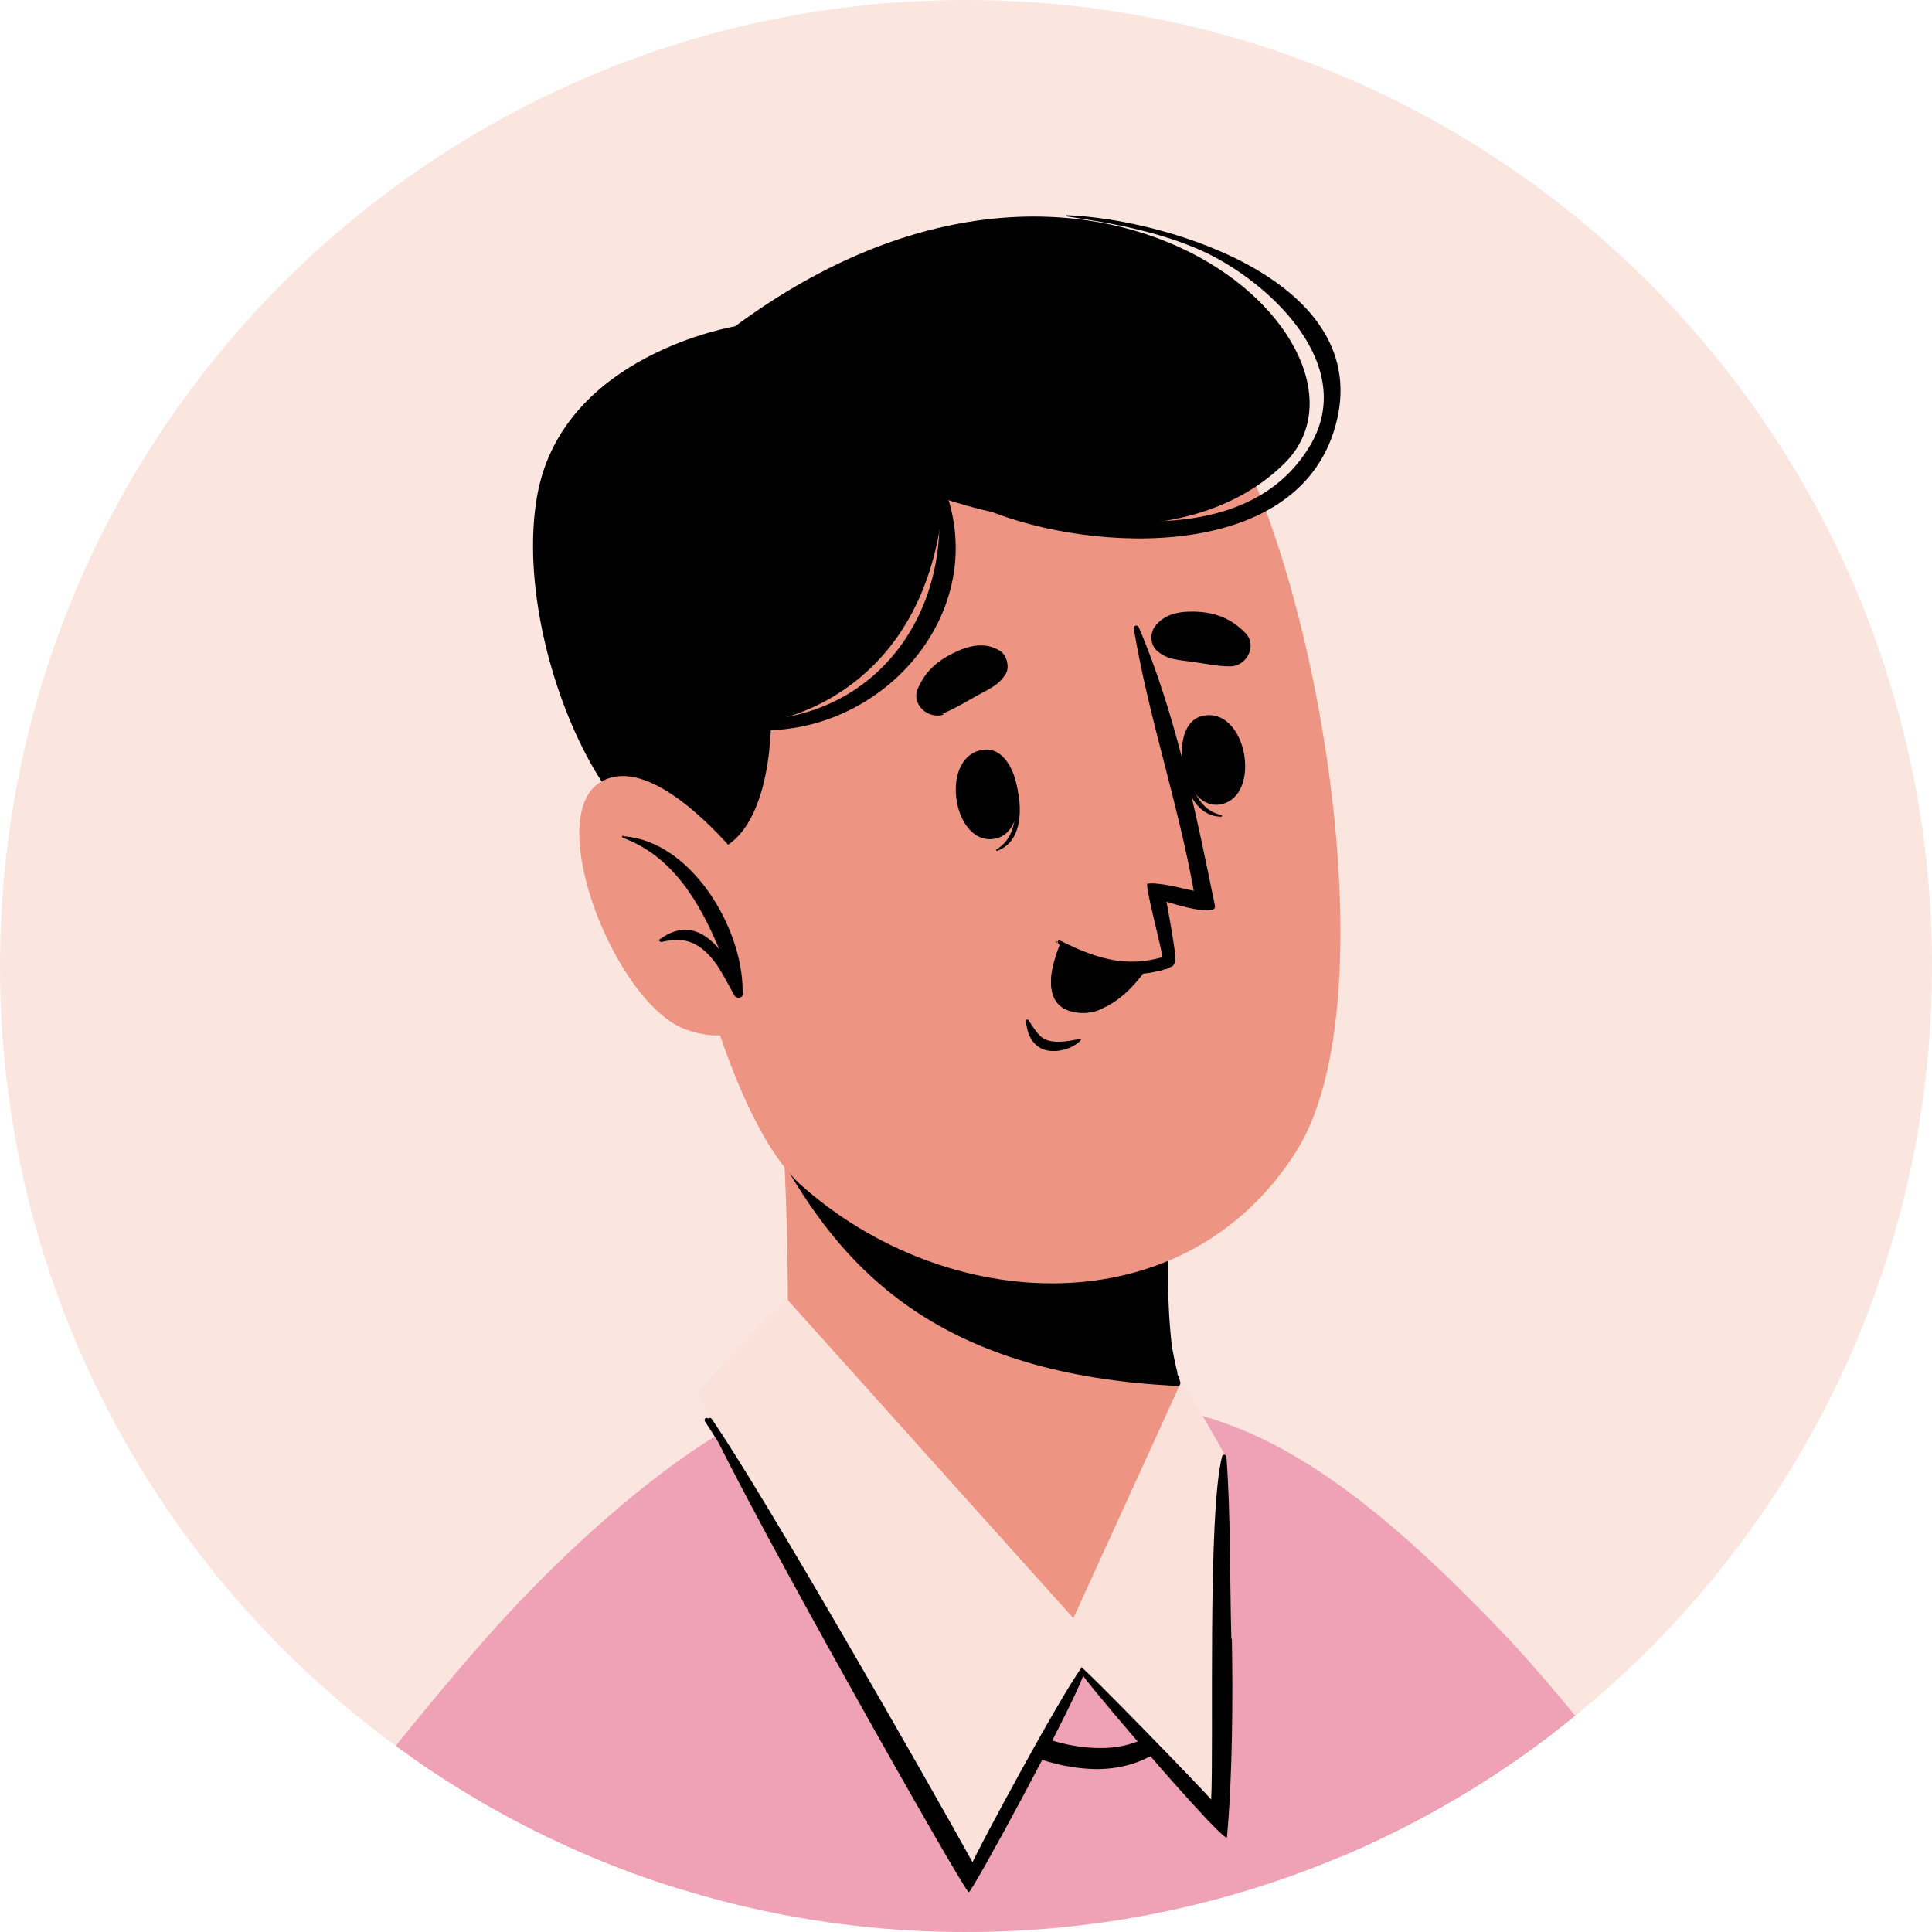
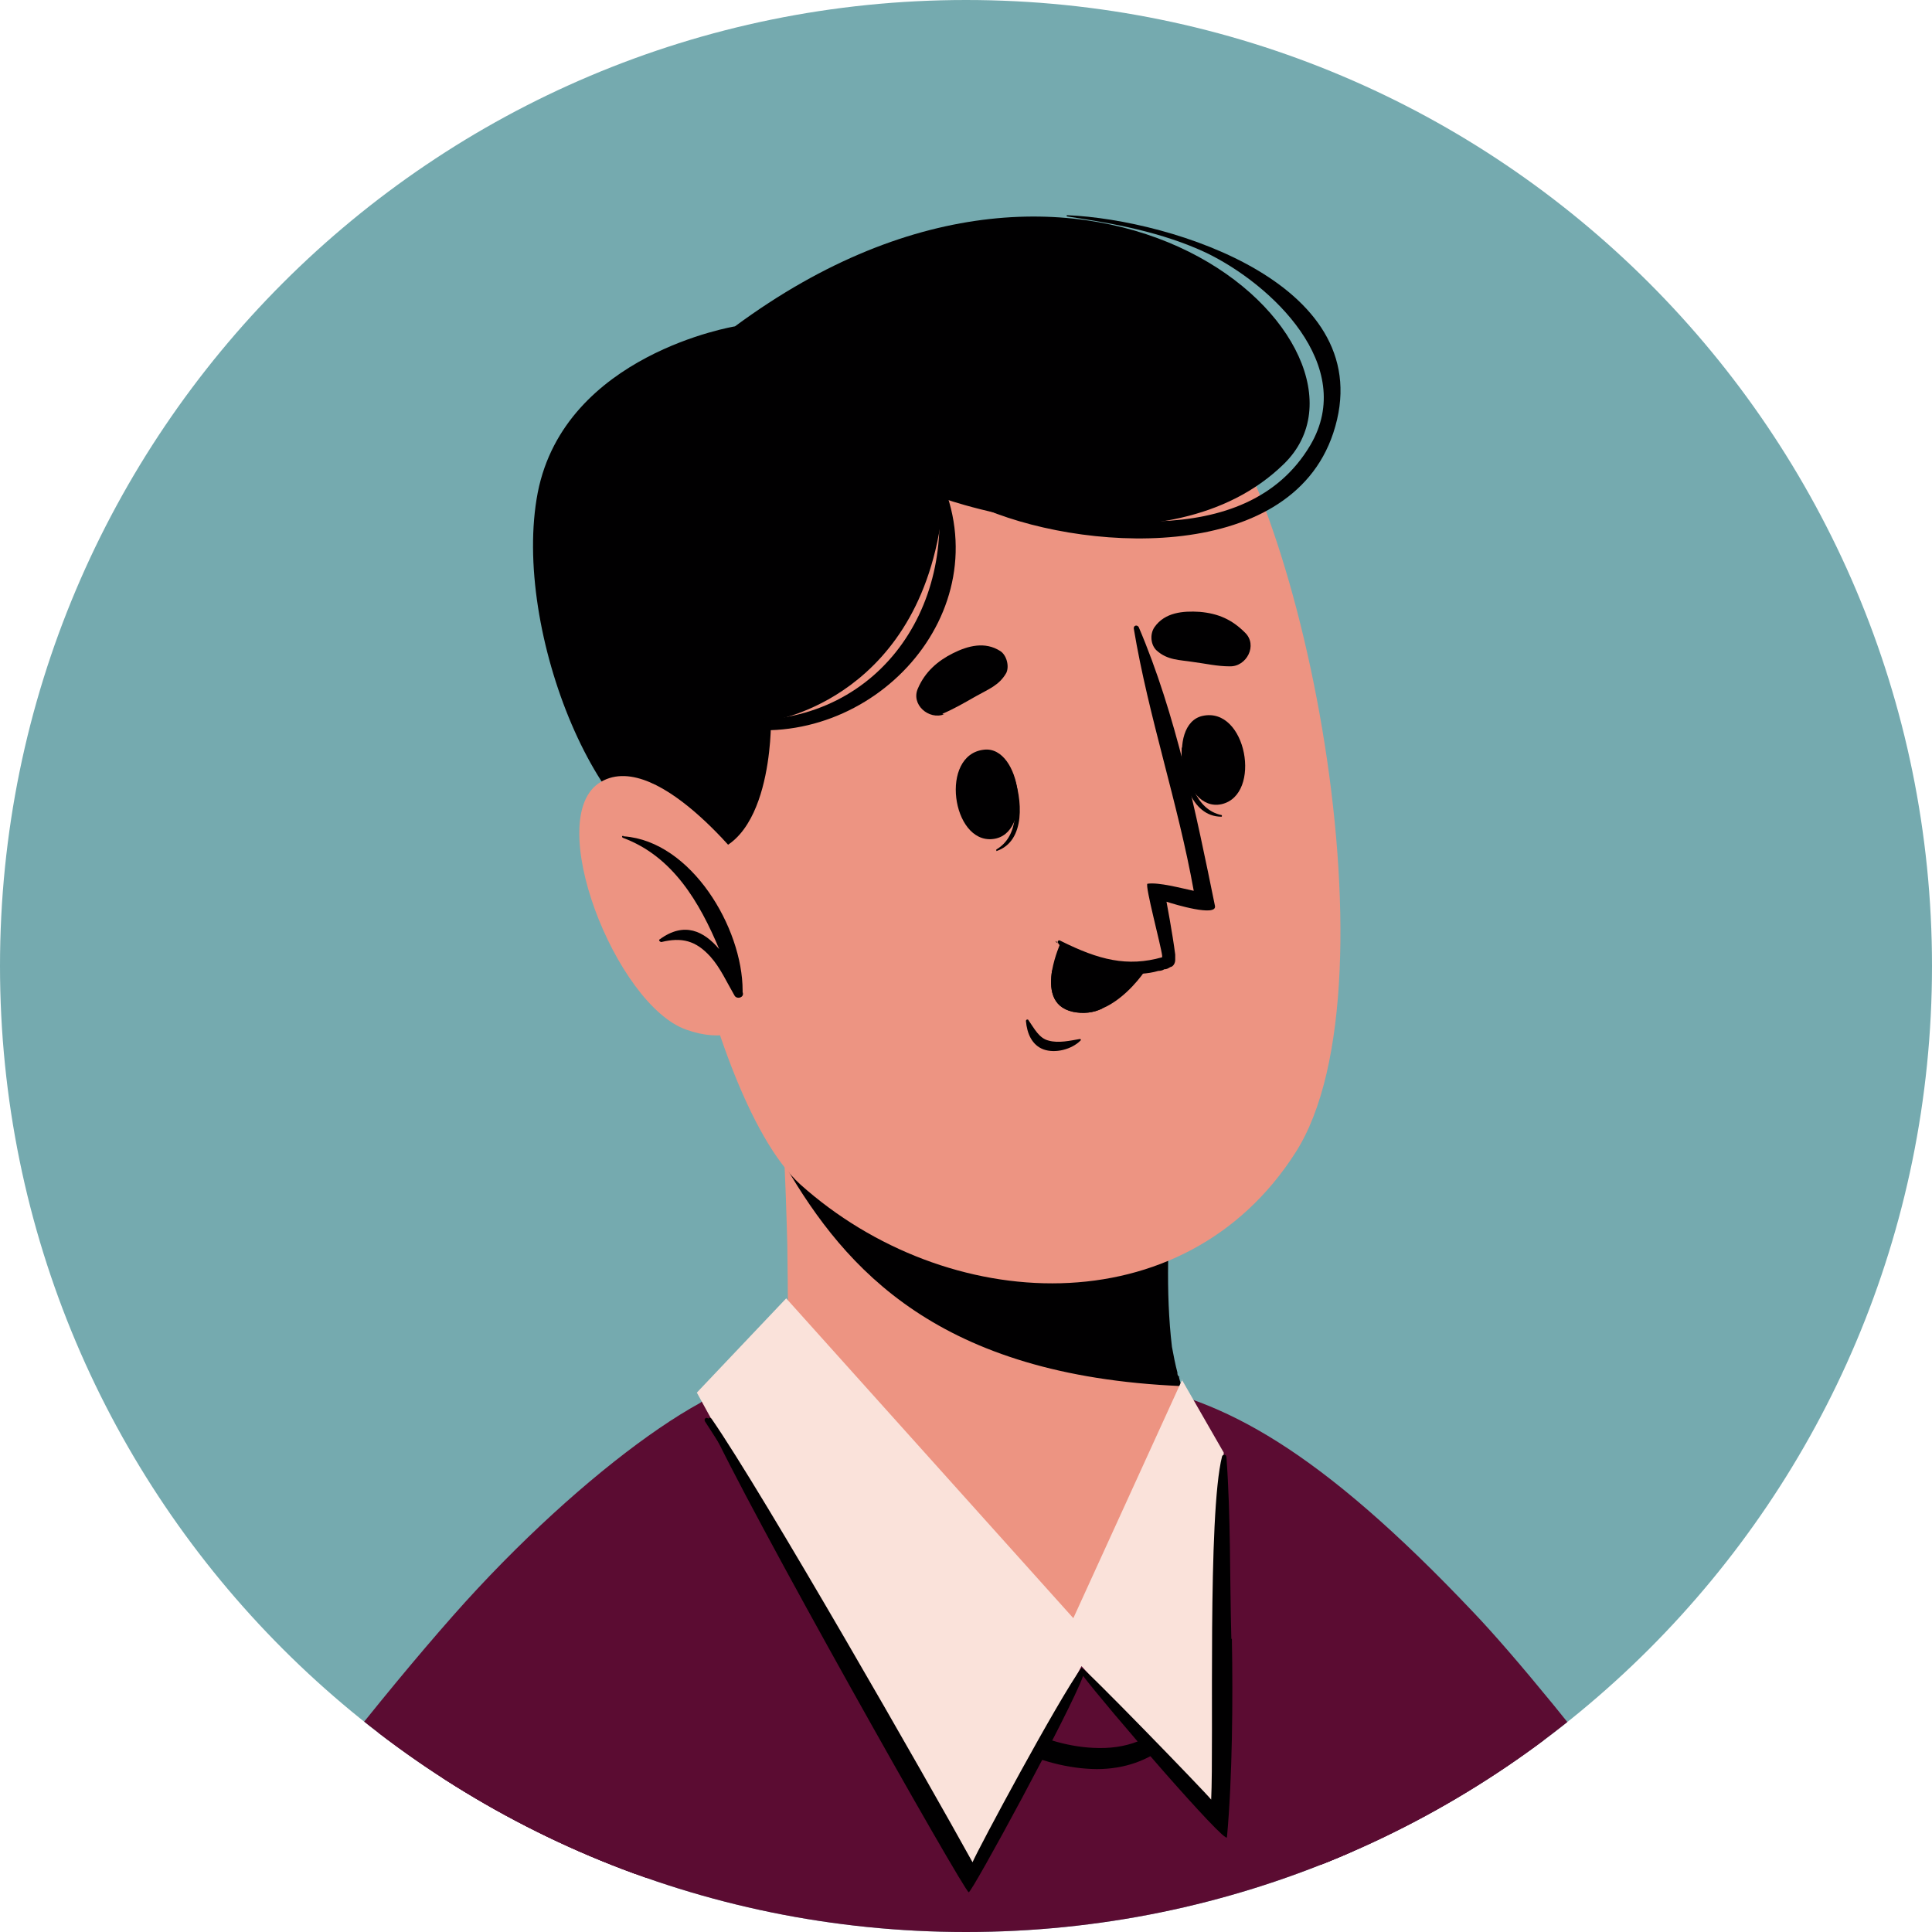
- <svg xmlns="http://www.w3.org/2000/svg" id="Layer_1" version="1.1" viewBox="66.3 0 354.6 354.6">
+ <svg xmlns="http://www.w3.org/2000/svg" id="Layer_1" version="1.1" viewBox="72.2 0 354.6 354.6">
  <defs>
    <style>
      .st0 {
        fill: none;
      }

      .st1 {
        fill: #ed9482;
      }

      .st2 {
+         fill: #5b0c32;
+       }
+ 
+       .st3 {
        fill: #010001;
      }

-       .st3 {
-         fill: #3d3479;
-       }
- 
      .st4 {
-         fill: #efa1b6;
+         fill: #75aaaf;
      }

      .st5 {
        fill: #fae2da;
      }

      .st6 {
        clip-path: url(#clippath);
      }
- 
-       .st7 {
-         fill: #fbe6df;
-       }
    </style>
    <clipPath id="clippath">
-       <circle class="st0" cx="243.6" cy="177.3" r="177.3" />
+       <circle class="st0" cx="249.5" cy="177.3" r="177.3" />
    </clipPath>
  </defs>
-   <circle class="st7" cx="243.6" cy="177.3" r="177.3" />
+   <circle class="st4" cx="249.5" cy="177.3" r="177.3" />
  <g class="st6">
    <g>
-       <path class="st4" d="M74,596.6h306.9c1.3-11.8-45.8-261.1-100.9-341.3-6.3-9.1-59.9-15.7-79.7,7-104.3,119.9-128.9,331.6-126.3,334.4Z" />
+       <path class="st2" d="M74,592.3h306.9c1.3-11.8-45.8-261.1-100.9-341.3-6.3-9.1-59.9-15.7-79.7,7-104.3,119.9-128.9,331.6-126.3,334.4h0Z" />
      <g>
-         <path class="st1" d="M287.3,275.9c8.7,22.5,41.6,101.7,59.4,158.5,12,38.1,16.6,70.1,19.2,78.5,0,0-90.7-29.1-111-29.2-31.5,0-81.8,65.5-69.4,73.7,19.5,12.9,112,56.9,186.2,70.7,40.2,7.5,116-43.6,110-84.2-8.3-57-111.5-207.4-150.7-250-20.4-22.1-54.1-45.5-43.5-18h-.1Z" />
+         <path class="st2" d="M287.3,271.6c8.7,22.5,41.6,101.7,59.4,158.5,12,38.1,16.6,70.1,19.2,78.5,0,0-90.7-29.1-111-29.2-31.5,0-81.8,65.5-69.4,73.7,19.5,12.9,112,56.9,186.2,70.7,40.2,7.5,116-43.6,110-84.2-8.3-57-111.5-207.4-150.7-250-20.4-22.1-54.1-45.5-43.5-18h-.2Z" />
        <g>
-           <path class="st4" d="M487,556.1c-1.9,41.1-53.2,75.6-83.1,77.5-51.5,3.2-205.6-41.9-205.6-41.9l59.9-115.5s105,35.7,107.6,36.7h0c-.9-3.2-26.8-100.3-38.3-132.5-.6-1.8-1.4-3.5-2-5.6-3.3-9-7.8-20.7-12.9-33.4h0c-2.8-7.1-5.7-14.5-8.6-21.8h0c-12.6-31.5-25-61.5-25-61.5,17.7,2.9,35.2,12.1,63.7,42.2,28.6,30,147.6,187.8,144.4,255.6h-.1Z" />
-           <path class="st3" d="M398,530l-32-16.9h0c-.9-3-26.8-100.3-38.3-132.4-.6-1.8-1.4-3.5-2-5.6-3.3-9-7.8-20.7-12.9-33.4l85.4,188.4h-.1Z" />
+           <path class="st2" d="M487,551.8c-1.9,41.1-53.2,75.6-83.1,77.5-51.5,3.2-205.6-41.9-205.6-41.9l59.9-115.5s105,35.7,107.6,36.7h0c-.9-3.2-26.8-100.3-38.3-132.5-.6-1.8-1.4-3.5-2-5.6-3.3-9-7.8-20.7-12.9-33.4h0c-2.8-7.1-5.7-14.5-8.6-21.8h0c-12.6-31.5-25-61.5-25-61.5,17.7,2.9,35.2,12.1,63.7,42.2,28.6,30,147.6,187.8,144.4,255.6h-.1v.2Z" />
+           <path class="st2" d="M398,525.7l-32-16.9h0c-.9-3-26.8-100.3-38.3-132.4-.6-1.8-1.4-3.5-2-5.6-3.3-9-7.8-20.7-12.9-33.4l85.4,188.4h-.2Z" />
        </g>
      </g>
      <g>
-         <path class="st1" d="M401.1,519.3c-8.1,0-56.7-12.9-63.7-6.2-43.1,40.6-56.8,32.5-65.9,37.7-71.1,40.8-165.9,88.9-199.7,89.2-51.3.4-71.8-42.6-63.2-83.3,16.8-80.4,125.5-237.4,174.5-279.1,26.1-22.1,24,11.3,13.2,47.4-6.3,21.2-17.3,52.7-28.6,83.7-10,27.6-36.4,98.1-36.9,99.8h0v.3c0,.1.1.3.5,0,2.3-.4,63-29.1,124.1-44.8,21.5-5.6,66.4-13.4,82.5-6.3,9.6,4.3,9.7,10,9.7,10,0,0,7.7-.8,15.7,5.9,5.3,4.4,7.1,10.6,7.1,10.6,0,0,8.3,1.1,12.8,6.1,5.2,5.8,5.7,11.9,5.7,11.9,11.3,3,12.5,17.1,12.5,17.1h-.1Z" />
+         <path class="st2" d="M401.1,515c-8.1,0-56.7-12.9-63.7-6.2-43.1,40.6-56.8,32.5-65.9,37.7-71.1,40.8-165.9,88.9-199.7,89.2-51.3.4-71.8-42.6-63.2-83.3,16.8-80.4,125.5-237.4,174.5-279.1,26.1-22.1,24,11.3,13.2,47.4-6.3,21.2-17.3,52.7-28.6,83.7-10,27.6-36.4,98.1-36.9,99.8h0v.3c0,.1.1.3.5,0,2.3-.4,63-29.1,124.1-44.8,21.5-5.6,66.4-13.4,82.5-6.3,9.6,4.3,9.7,10,9.7,10,0,0,7.7-.8,15.7,5.9,5.3,4.4,7.1,10.6,7.1,10.6,0,0,8.3,1.1,12.8,6.1,5.2,5.8,5.7,11.9,5.7,11.9,11.3,3,12.5,17.1,12.5,17.1h-.3Z" />
        <g>
-           <path class="st4" d="M209.9,476.1c11.3-3.8,16.3-3.8,16.3-3.8l63.9,107.9s-176,63.4-212.2,67C41.7,650.9.6,622.4,0,577c-1-63.7,103.1-216.9,155.3-276.1,24-27.2,52-46.8,59.1-42.4,8.5,5.3-6.8,39.3-14.9,64.9-14.9,47-68.2,185.1-68.2,185.1,0,0,65.3-27.9,78.7-32.5h0Z" />
-           <path class="st3" d="M183.5,377.9c-2.7,4.3-5.4,8.6-7.7,13.2,0,.3-.3.4-.3.6,3.4-10.4,6.6-20.7,9.7-31.2.3-.6-.9-1-1.1-.4-15.2,38.3-29.2,77-42.7,116-3.8,10.9-7.2,21.9-10.6,32.9,0,.4.5.6.6.3,4.2-9.4,8.3-18.7,12.1-28.3s7.3-19.2,10.9-29c6.2-16.9,12.1-33.9,18-51,1.8-3,3.7-5.9,5.3-9,2.5-4.4,4.6-9.1,6.6-13.7.3-.5-.5-.8-.8-.4h0Z" />
+           <path class="st2" d="M209.9,471.8c11.3-3.8,16.3-3.8,16.3-3.8l63.9,107.9s-176,63.4-212.2,67C41.7,646.6.6,618.1,0,572.7c-1-63.7,103.1-216.9,155.3-276.1,24-27.2,52-46.8,59.1-42.4,8.5,5.3-6.8,39.3-14.9,64.9-14.9,47-68.2,185.1-68.2,185.1,0,0,65.3-27.9,78.7-32.5h-.1Z" />
+           <path class="st2" d="M183.5,373.6c-2.7,4.3-5.4,8.6-7.7,13.2,0,.3-.3.4-.3.6,3.4-10.4,6.6-20.7,9.7-31.2.3-.6-.9-1-1.1-.4-15.2,38.3-29.2,77-42.7,116-3.8,10.9-7.2,21.9-10.6,32.9,0,.4.5.6.6.3,4.2-9.4,8.3-18.7,12.1-28.3s7.3-19.2,10.9-29c6.2-16.9,12.1-33.9,18-51,1.8-3,3.7-5.9,5.3-9,2.5-4.4,4.6-9.1,6.6-13.7.3-.5-.5-.8-.8-.4h0Z" />
        </g>
      </g>
      <g>
        <g>
-           <path class="st1" d="M274.2,300.5c-16.6,5.9-48.7-16.7-62.6-36.4-.9-1.4-.5-16.8-.8-35.7-.3-11.4-.8-24.2-2-35.7l74.5,9.4s-4.4,25-2,45.1c.3,1.6.5,3.3,1,4.7,0,.3.1.5.3.8,2.5,8.9,7.6,42-8.3,47.7h0Z" />
-           <path class="st2" d="M282.7,252.8c.1.5.3,1,.4,1.6-44.6-1.9-61.6-21.5-72.6-40.3-.4-7.2-.8-14.4-1.6-21.4l74.5,9.4s-4.4,25-2,45.1c.3,1.6.6,3.2,1,4.7,0,.3,0,.5.3.8h.1Z" />
+           <path class="st1" d="M280.1,300.5c-16.6,5.9-48.7-16.7-62.6-36.4-.9-1.4-.5-16.8-.8-35.7-.3-11.4-.8-24.2-2-35.7l74.5,9.4s-4.4,25-2,45.1c.3,1.6.5,3.3,1,4.7,0,.3.1.5.3.8,2.5,8.9,7.6,42-8.3,47.7h0Z" />
+           <path class="st3" d="M288.6,252.8c.1.5.3,1,.4,1.6-44.6-1.9-61.6-21.5-72.6-40.3-.4-7.2-.8-14.4-1.6-21.4l74.5,9.4s-4.4,25-2,45.1c.3,1.6.6,3.2,1,4.7,0,.3,0,.5.3.8h.1,0Z" />
        </g>
        <g>
-           <path class="st1" d="M188.7,100.2c-7.8,25.9,6.1,100.5,24.5,117.2,26.8,24,70.4,26.3,90.9-5.9,19.9-31.1,0-128.2-20.6-143.3-30.4-22.3-83.2-6.3-94.7,32h-.1Z" />
+           <path class="st1" d="M194.6,100.2c-7.8,25.9,6.1,100.5,24.5,117.2,26.8,24,70.4,26.3,90.9-5.9,19.9-31.1,0-128.2-20.6-143.3-30.4-22.3-83.2-6.3-94.7,32h-.1Z" />
          <g>
            <g>
-               <path class="st2" d="M252.3,142c0-.1-.4.3-.3.5,1,5.1,1.4,10.9-2.8,13.4-.1,0,0,.4,0,.3,5.4-1.8,4.8-9.6,3-14.2Z" />
-               <path class="st2" d="M246.9,137.6c-8.2.9-5.9,17.2,1.6,16.4,7.5-.8,5.2-17.2-1.6-16.4Z" />
+               <path class="st3" d="M258.2,142c0-.1-.4.3-.3.5,1,5.1,1.4,10.9-2.8,13.4-.1,0,0,.4,0,.3,5.4-1.8,4.8-9.6,3-14.2h.1Z" />
+               <path class="st3" d="M252.8,137.6c-8.2.9-5.9,17.2,1.6,16.4s5.2-17.2-1.6-16.4Z" />
            </g>
            <g>
-               <path class="st2" d="M283.2,137.3c0-.3.4.1.5.4.5,5.1,2,10.9,6.8,11.9.1,0,.1.3,0,.3-5.7,0-7.6-7.6-7.3-12.5h0Z" />
-               <path class="st2" d="M287,131.4c8.1-1.8,11,14.5,3.5,16.2-7.3,1.6-10.2-14.7-3.5-16.2Z" />
+               <path class="st3" d="M289.1,137.3c0-.3.4.1.5.4.5,5.1,2,10.9,6.8,11.9.1,0,.1.3,0,.3-5.7,0-7.6-7.6-7.3-12.5h0Z" />
+               <path class="st3" d="M292.9,131.4c8.1-1.8,11,14.5,3.5,16.2-7.3,1.6-10.2-14.7-3.5-16.2Z" />
            </g>
-             <path class="st2" d="M239.3,131c2.1-.9,4-2,6.1-3.2,2.3-1.3,4.3-2,5.6-4.3.6-1.3,0-3.3-1.1-4-2.8-1.8-5.9-1-8.7.4-3,1.5-5.1,3.4-6.4,6.4-1.4,3,2,5.9,4.8,4.8h-.1Z" />
-             <path class="st2" d="M292,122.3c-2.3,0-4.4-.5-6.7-.8-2.5-.4-4.7-.3-6.7-2.1-1.1-1-1.3-3-.4-4.3,1.9-2.7,5.2-3,8.3-2.8,3.4.3,5.9,1.4,8.3,3.8,2.4,2.3.3,6.3-2.8,6.2h-.1Z" />
-             <path class="st2" d="M255.1,187.3c1,1.4,1.9,3.3,3.7,3.7,1.8.5,3.9,0,5.7-.3.1,0,.3.1.1.3-1.6,1.6-4.6,2.4-6.8,1.6-2.1-.8-3-2.9-3.2-5.2,0-.3.4-.4.5-.1h0Z" />
-             <path class="st2" d="M260.1,172.7c3.4,4,8,5.8,12.6,6.1,2,0,4.2,0,6.2-.6.4,0,.8-.1,1.1-.3.4,0,.6-.1,1.1-.4.6-.1.9-.8.9-1.3h0v-.5h0v-.5c-.5-3.9-1.6-9.7-1.6-9.7,1.5.5,9.2,2.8,8.9.8-3.4-16.7-7.2-35.3-14-51.2-.3-.5-1-.3-.9.3,2.7,16.2,8.1,31.9,11,48.1-2.4-.5-6.4-1.6-8.5-1.3-.5.3,2.5,11.4,2.7,13.2v.3c-6.4,1.8-11.6.5-18.6-3-.4-.3-.8.1-.4.5l-.5-.3Z" />
+             <path class="st3" d="M245.2,131c2.1-.9,4-2,6.1-3.2,2.3-1.3,4.3-2,5.6-4.3.6-1.3,0-3.3-1.1-4-2.8-1.8-5.9-1-8.7.4s-5.1,3.4-6.4,6.4c-1.4,3,2,5.9,4.8,4.8h-.3Z" />
+             <path class="st3" d="M297.9,122.3c-2.3,0-4.4-.5-6.7-.8-2.5-.4-4.7-.3-6.7-2.1-1.1-1-1.3-3-.4-4.3,1.9-2.7,5.2-3,8.3-2.8,3.4.3,5.9,1.4,8.3,3.8,2.4,2.3.3,6.3-2.8,6.2h-.1.1Z" />
+             <path class="st3" d="M261,187.3c1,1.4,1.9,3.3,3.7,3.7,1.8.5,3.9,0,5.7-.3.1,0,.3.1.1.3-1.6,1.6-4.6,2.4-6.8,1.6-2.1-.8-3-2.9-3.2-5.2,0-.3.4-.4.5-.1h0Z" />
+             <path class="st3" d="M266,172.7c3.4,4,8,5.8,12.6,6.1,2,0,4.2,0,6.2-.6.4,0,.8-.1,1.1-.3.4,0,.6-.1,1.1-.4.6-.1.9-.8.9-1.3h0v-.5h0v-.5c-.5-3.9-1.6-9.7-1.6-9.7,1.5.5,9.2,2.8,8.9.8-3.4-16.7-7.2-35.3-14-51.2-.3-.5-1-.3-.9.3,2.7,16.2,8.1,31.9,11,48.1-2.4-.5-6.4-1.6-8.5-1.3-.5.3,2.5,11.4,2.7,13.2v.3c-6.4,1.8-11.6.5-18.6-3-.4-.3-.8.1-.4.5l-.5-.3v-.2Z" />
            <g>
-               <path class="st2" d="M276.3,178.4s-3.2,4.8-7.7,6.7c-1.6.8-3.5,1-5.4.6-4-.9-4.3-4.4-3.8-7.6.5-2.7,1.5-4.9,1.5-4.9,0,0,6.1,5.1,15.6,5.2h-.1Z" />
-               <path class="st2" d="M268.6,185.1c-1.6.8-3.5,1-5.4.6-4-.9-4.3-4.4-3.8-7.6,4.3.3,8.7,2.9,9.2,7Z" />
+               <path class="st3" d="M282.2,178.4s-3.2,4.8-7.7,6.7c-1.6.8-3.5,1-5.4.6-4-.9-4.3-4.4-3.8-7.6.5-2.7,1.5-4.9,1.5-4.9,0,0,6.1,5.1,15.6,5.2h-.2Z" />
+               <path class="st3" d="M274.5,185.1c-1.6.8-3.5,1-5.4.6-4-.9-4.3-4.4-3.8-7.6,4.3.3,8.7,2.9,9.2,7h0Z" />
            </g>
          </g>
          <g>
-             <path class="st2" d="M194,156.7c14.2.4,13.8-24.4,13.8-24.4,0,0,28.5-4,31.7-40.8,0,0,41,14.7,62.5-6.4,21.5-21.1-34.5-74.2-100.8-25.2,0,0-31.2,5.1-36.2,30.5-4.9,25.4,11.8,65.9,29,66.3h0Z" />
-             <path class="st2" d="M238.6,87.3c-.1-.4-.8-.3-.6.3,4.4,24.4-11.4,46.4-37.4,44.5-.9,0-1,1.1-.1,1.4,25.7,4.6,49.7-21,38.3-46h-.1Z" />
-             <path class="st2" d="M262,39.7h0c8.7,1.3,17.6,2.9,25.7,6.7,12,5.8,27.7,20.7,19.1,35.3-11.8,20-42,14.2-60.4,9.2-1.3-.4-1.9,1.3-.8,1.9,18.5,8.5,57.3,11.1,65.4-13.3,9-27.1-29.6-39.2-48.8-40h-.1Z" />
+             <path class="st3" d="M199.9,156.7c14.2.4,13.8-24.4,13.8-24.4,0,0,28.5-4,31.7-40.8,0,0,41,14.7,62.5-6.4s-34.5-74.2-100.8-25.2c0,0-31.2,5.1-36.2,30.5-4.9,25.4,11.8,65.9,29,66.3h0Z" />
+             <path class="st3" d="M244.5,87.3c-.1-.4-.8-.3-.6.3,4.4,24.4-11.4,46.4-37.4,44.5-.9,0-1,1.1-.1,1.4,25.7,4.6,49.7-21,38.3-46h-.1v-.2Z" />
+             <path class="st3" d="M267.9,39.7h0c8.7,1.3,17.6,2.9,25.7,6.7,12,5.8,27.7,20.7,19.1,35.3-11.8,20-42,14.2-60.4,9.2-1.3-.4-1.9,1.3-.8,1.9,18.5,8.5,57.3,11.1,65.4-13.3,9-27.1-29.6-39.2-48.8-40h-.1v.2Z" />
          </g>
          <g>
-             <path class="st1" d="M204.9,161s-17.5-23.8-28.3-17.5c-10.9,6.3,2.7,41,15.7,45.5,13,4.6,17.3-7.5,17.3-7.5l-4.8-20.6h.1Z" />
-             <path class="st2" d="M180.7,153.4c-.3,0-.3.3,0,.4,9.1,3.4,14,11.8,17.6,20.4-2.8-3.3-6.4-5.1-10.9-1.8-.3.1,0,.5.3.5,3.7-.9,6.3-.3,9,2.7,1.8,2,3,4.7,4.4,7.1.4.8,1.9.4,1.5-.6v-.3c0-11.5-9.4-27.4-21.8-28.3h-.1Z" />
+             <path class="st1" d="M210.8,161s-17.5-23.8-28.3-17.5c-10.9,6.3,2.7,41,15.7,45.5,13,4.6,17.3-7.5,17.3-7.5l-4.8-20.6h.1Z" />
+             <path class="st3" d="M186.6,153.4c-.3,0-.3.3,0,.4,9.1,3.4,14,11.8,17.6,20.4-2.8-3.3-6.4-5.1-10.9-1.8-.3.1,0,.5.3.5,3.7-.9,6.3-.3,9,2.7,1.8,2,3,4.7,4.4,7.1.4.8,1.9.4,1.5-.6v-.3c0-11.5-9.4-27.4-21.8-28.3h-.1Z" />
          </g>
        </g>
      </g>
-       <path class="st2" d="M288.2,269.1c0-.1-.3-.1-.3,0,1.5,15.9,4.2,53.1-21,51.7-10.1-.5-19.6-6.6-27.6-12.4-8.1-6.1-15.4-13.2-22.1-20.9-7.3-8.5-14.9-17.5-20.9-27.1-.3-.4-.9,0-.6.5,6.3,9.6,11.6,19.6,18.8,28.6,7,8.6,14.8,16.6,23.9,23.1,8.5,6.1,18.5,12,29.2,12.1,10.2,0,17.5-6.4,20.1-16.1,3.5-12.5,2.8-26.9.4-39.6h0Z" />
+       <path class="st3" d="M294.1,269.1c0-.1-.3-.1-.3,0,1.5,15.9,4.2,53.1-21,51.7-10.1-.5-19.6-6.6-27.6-12.4-8.1-6.1-15.4-13.2-22.1-20.9-7.3-8.5-14.9-17.5-20.9-27.1-.3-.4-.9,0-.6.5,6.3,9.6,11.6,19.6,18.8,28.6,7,8.6,14.8,16.6,23.9,23.1,8.5,6.1,18.5,12,29.2,12.1,10.2,0,17.5-6.4,20.1-16.1,3.5-12.5,2.8-26.9.4-39.6h.1Z" />
      <g>
-         <path class="st5" d="M283.2,253.4l-19.9,43.6-52.7-58.7-16.4,17.3s50.1,91.7,50.6,87.8l20-37.6,25.3,27.8.8-67-7.7-13.4h.1Z" />
-         <path class="st2" d="M292.3,300.7c-.3-11.1-.1-22.3-.9-33.3,0-.4-.6-.6-.8-.1-2.7,10.6-1.5,52.9-2,63h0c-1-1.3-23.5-24.5-23.8-24.2-4.3,5.9-19,33.3-20,35.7-8-14.5-38.4-67.7-47.9-81.4-.3-.4-.9,0-.6.4,6.8,15.3,47.2,86.8,47.8,86.5.4.4,18.7-33.3,21-39.7,3.8,5.1,26.3,31.2,26.4,29.6,1-11,1.1-25.3.9-36.4h-.1Z" />
+         <path class="st5" d="M289.1,253.4l-19.9,43.6-52.7-58.7-16.4,17.3s50.1,91.7,50.6,87.8l20-37.6,25.3,27.8.8-67-7.7-13.4h.1v.2Z" />
+         <path class="st3" d="M298.2,300.7c-.3-11.1-.1-22.3-.9-33.3,0-.4-.6-.6-.8-.1-2.7,10.6-1.5,52.9-2,63h0c-1-1.3-23.5-24.5-23.8-24.2-4.3,5.9-19,33.3-20,35.7-8-14.5-38.4-67.7-47.9-81.4-.3-.4-.9,0-.6.4,6.8,15.3,47.2,86.8,47.8,86.5.4.4,18.7-33.3,21-39.7,3.8,5.1,26.3,31.2,26.4,29.6,1-11,1.1-25.3.9-36.4h-.1Z" />
      </g>
    </g>
  </g>
</svg>
